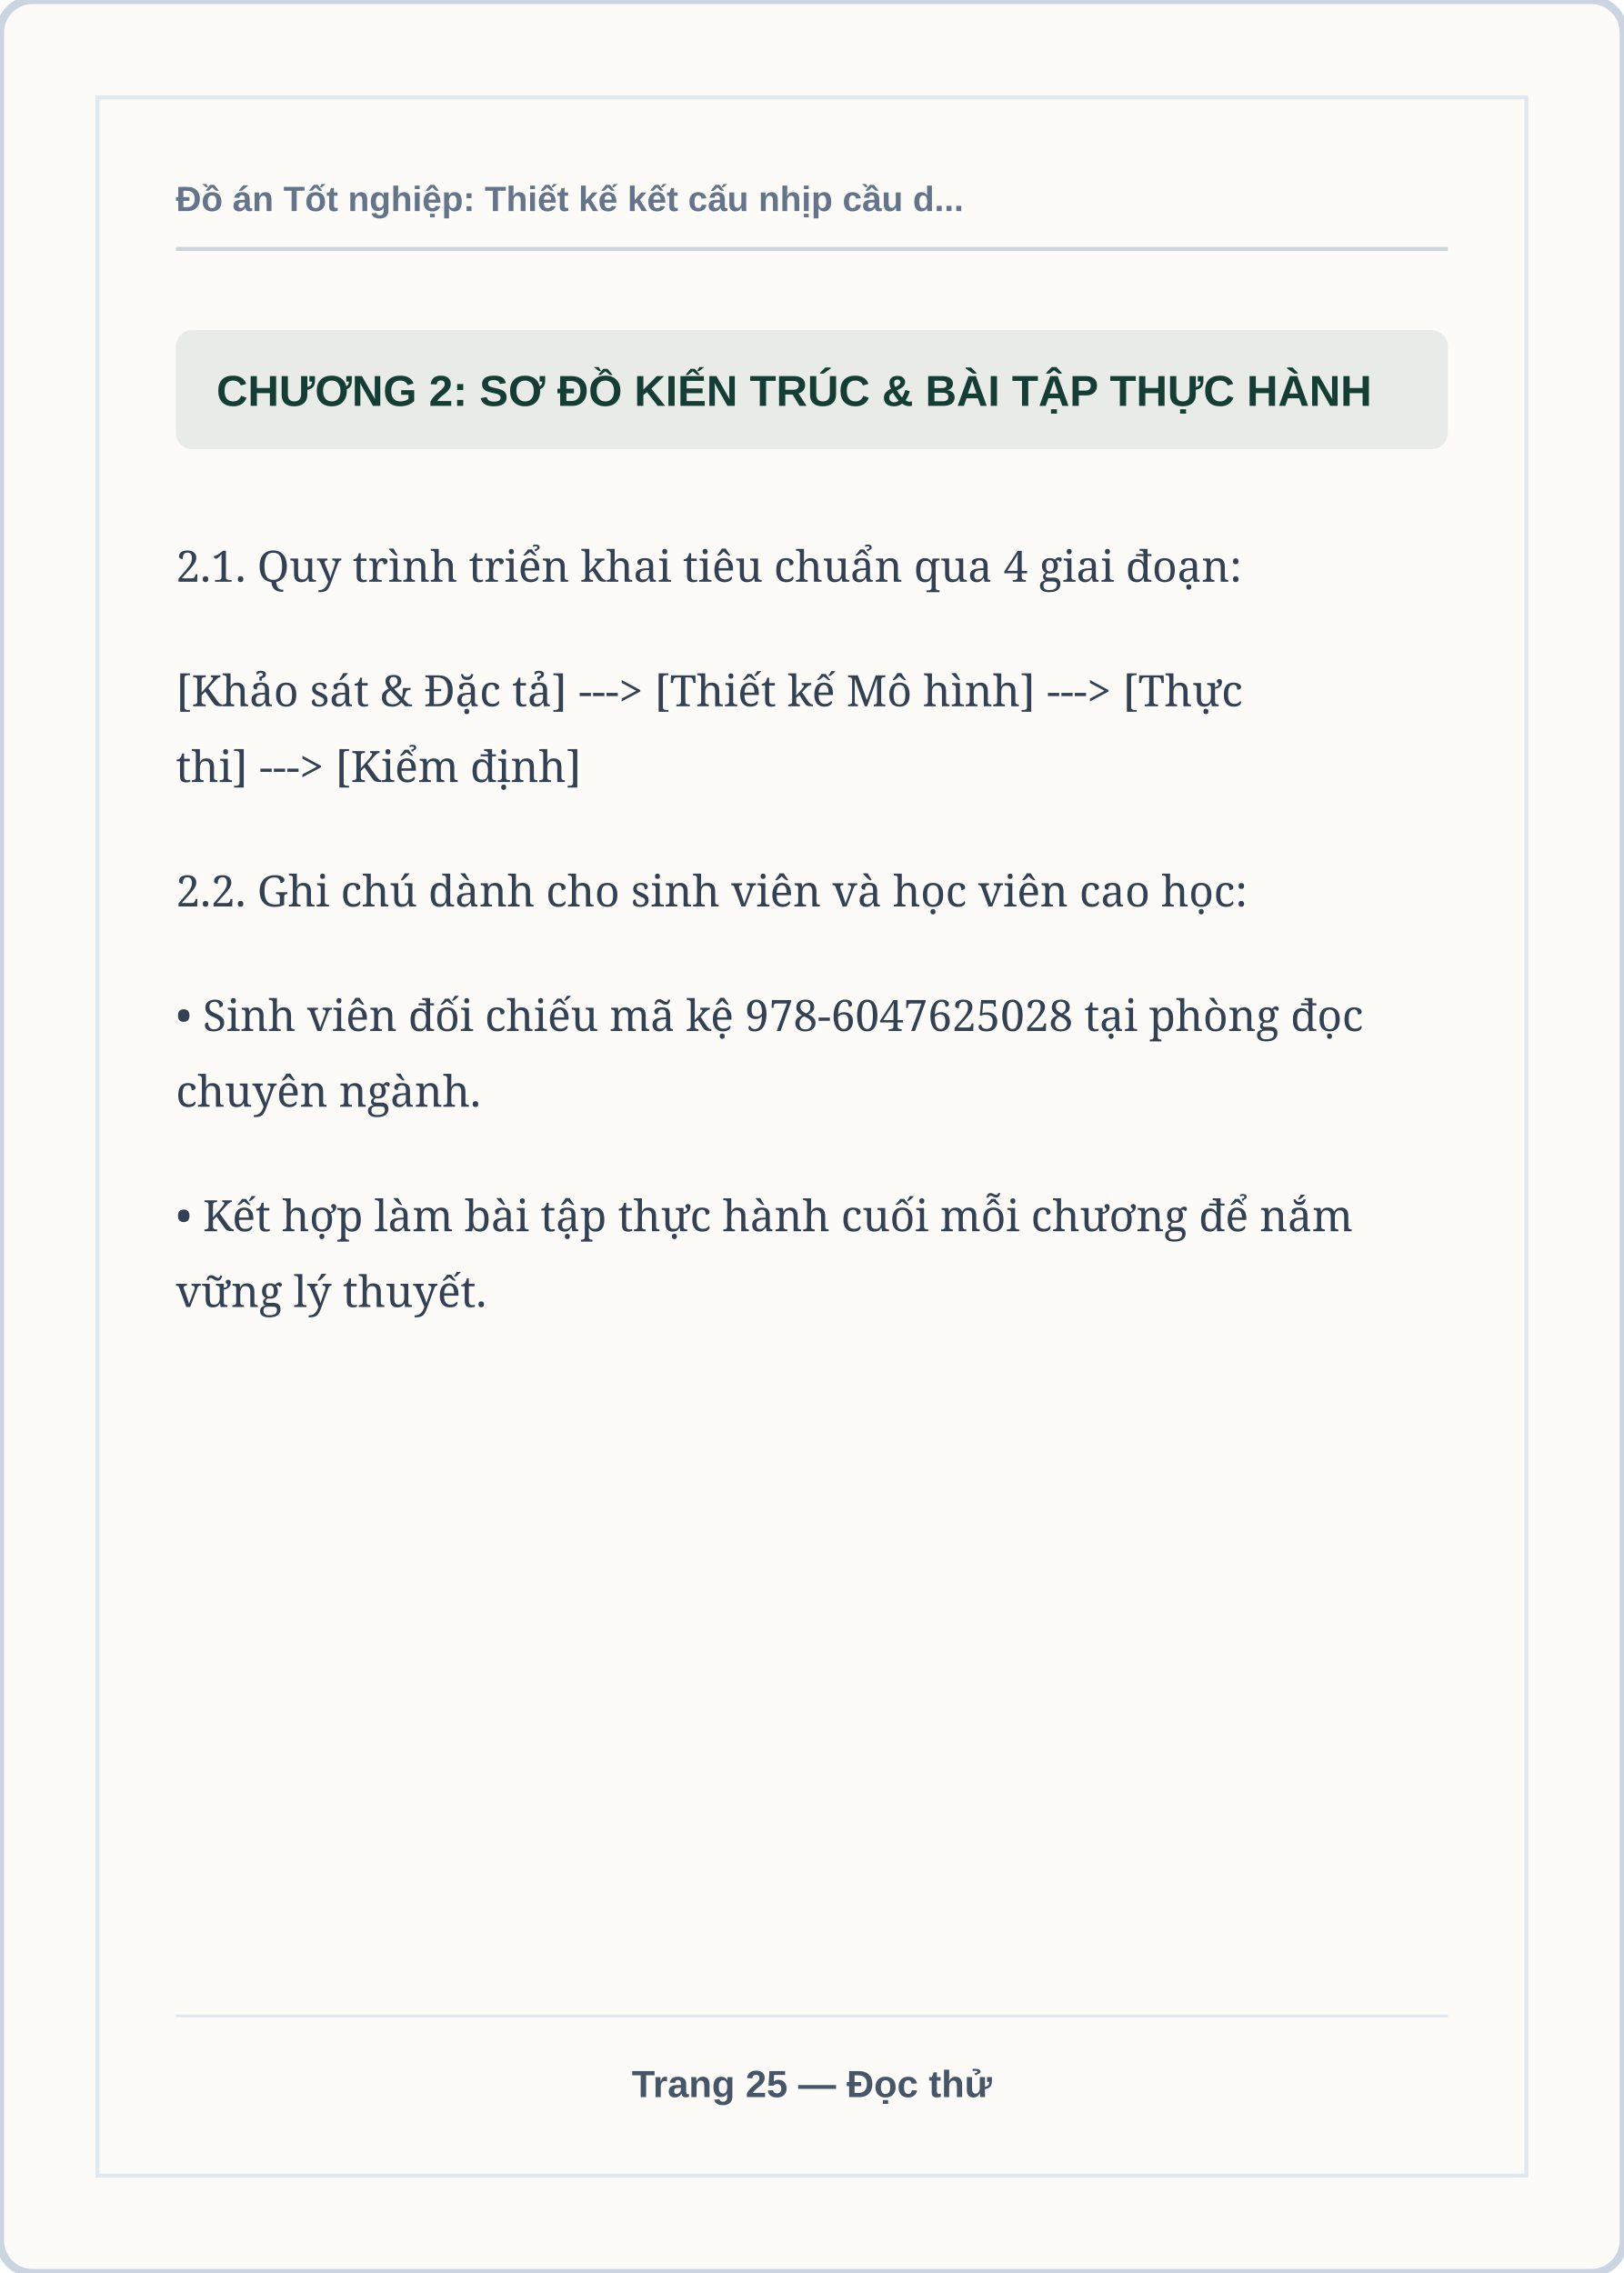
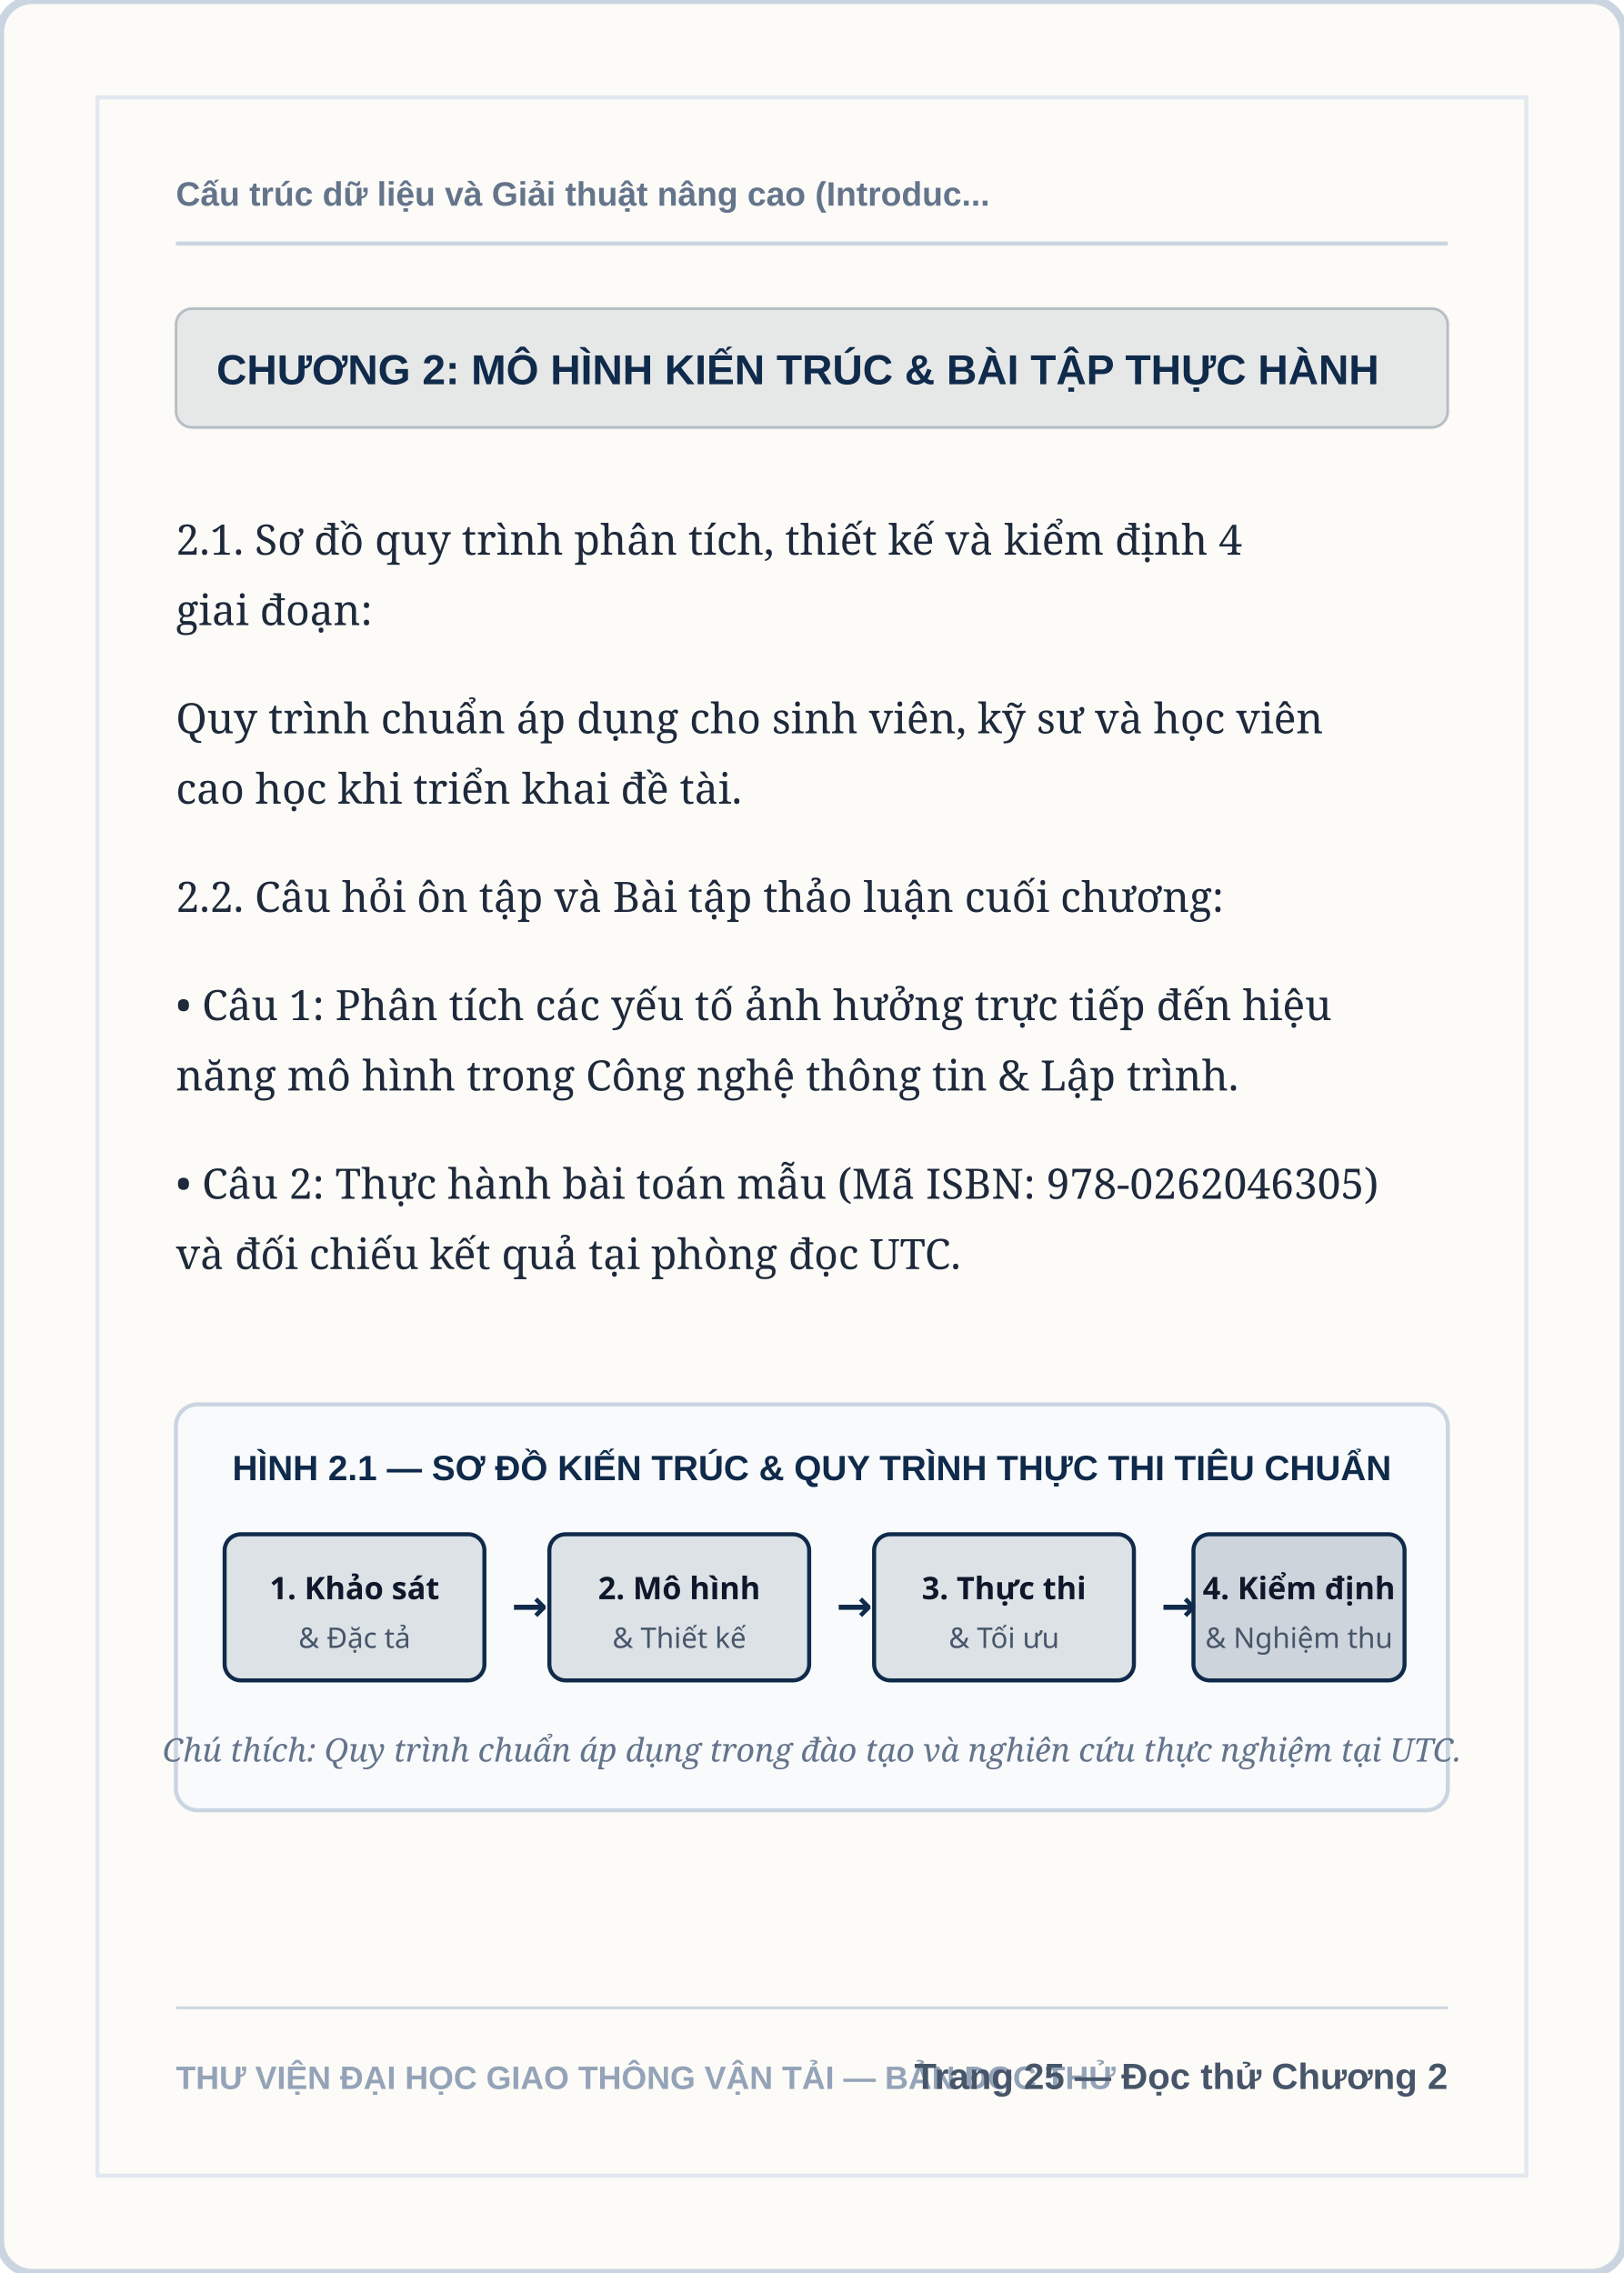
<svg xmlns="http://www.w3.org/2000/svg" viewBox="0 0 600 840" width="600" height="840">
  <rect width="600" height="840" rx="12" fill="#FCFBF7" stroke="#CBD5E1" stroke-width="3" />
  <rect x="36" y="36" width="528" height="768" fill="none" stroke="#E2E8F0" stroke-width="1.5" />
-   <text x="65" y="78" font-family="Segoe UI, Arial, sans-serif" font-size="13" font-weight="600" fill="#64748B">Đồ án Tốt nghiệp: Thiết kế kết cấu nhịp cầu d...</text>
-   <line x1="65" y1="92" x2="535" y2="92" stroke="#CBD5E1" stroke-width="1.5" />
-   <rect x="65" y="122" width="470" height="44" rx="6" fill="#143D34" fill-opacity="0.08" />
-   <text x="80" y="150" font-family="Segoe UI, Arial, sans-serif" font-size="16" font-weight="700" fill="#143D34">CHƯƠNG 2: SƠ ĐỒ KIẾN TRÚC &amp; BÀI TẬP THỰC HÀNH</text>
-   <text x="65" y="215" font-family="Georgia, serif" font-size="16" fill="#334155">2.1. Quy trình triển khai tiêu chuẩn qua 4 giai đoạn:</text>
-   <text x="65" y="261" font-family="Georgia, serif" font-size="16" fill="#334155">[Khảo sát &amp; Đặc tả] ---&gt; [Thiết kế Mô hình] ---&gt; [Thực</text>
-   <text x="65" y="289" font-family="Georgia, serif" font-size="16" fill="#334155">thi] ---&gt; [Kiểm định]</text>
-   <text x="65" y="335" font-family="Georgia, serif" font-size="16" fill="#334155">2.2. Ghi chú dành cho sinh viên và học viên cao học:</text>
-   <text x="65" y="381" font-family="Georgia, serif" font-size="16" fill="#334155">• Sinh viên đối chiếu mã kệ 978-6047625028 tại phòng đọc</text>
-   <text x="65" y="409" font-family="Georgia, serif" font-size="16" fill="#334155">chuyên ngành.</text>
-   <text x="65" y="455" font-family="Georgia, serif" font-size="16" fill="#334155">• Kết hợp làm bài tập thực hành cuối mỗi chương để nắm</text>
-   <text x="65" y="483" font-family="Georgia, serif" font-size="16" fill="#334155">vững lý thuyết.</text>
-   <line x1="65" y1="745" x2="535" y2="745" stroke="#E2E8F0" stroke-width="1" />
-   <text x="300" y="775" font-family="Segoe UI, Arial, sans-serif" font-size="14" font-weight="600" fill="#475569" text-anchor="middle">Trang 25 — Đọc thử</text>
+   <text x="65" y="76" font-family="Segoe UI, Arial, sans-serif" font-size="12.5" font-weight="700" fill="#64748B">Cấu trúc dữ liệu và Giải thuật nâng cao (Introduc...</text>
+   <line x1="65" y1="90" x2="535" y2="90" stroke="#CBD5E1" stroke-width="1.5" />
+   <rect x="65" y="114" width="470" height="44" rx="6" fill="#0F2A4A" fill-opacity="0.09" stroke="#0F2A4A" stroke-opacity="0.25" />
+   <text x="80" y="142" font-family="Segoe UI, Arial, sans-serif" font-size="15.5" font-weight="700" fill="#0F2A4A">CHƯƠNG 2: MÔ HÌNH KIẾN TRÚC &amp; BÀI TẬP THỰC HÀNH</text>
+   <text x="65" y="205" font-family="Georgia, serif" font-size="15.5" fill="#1E293B">2.1. Sơ đồ quy trình phân tích, thiết kế và kiểm định 4</text>
+   <text x="65" y="231" font-family="Georgia, serif" font-size="15.5" fill="#1E293B">giai đoạn:</text>
+   <text x="65" y="271" font-family="Georgia, serif" font-size="15.5" fill="#1E293B">Quy trình chuẩn áp dụng cho sinh viên, kỹ sư và học viên</text>
+   <text x="65" y="297" font-family="Georgia, serif" font-size="15.5" fill="#1E293B">cao học khi triển khai đề tài.</text>
+   <text x="65" y="337" font-family="Georgia, serif" font-size="15.5" fill="#1E293B">2.2. Câu hỏi ôn tập và Bài tập thảo luận cuối chương:</text>
+   <text x="65" y="377" font-family="Georgia, serif" font-size="15.5" fill="#1E293B">• Câu 1: Phân tích các yếu tố ảnh hưởng trực tiếp đến hiệu</text>
+   <text x="65" y="403" font-family="Georgia, serif" font-size="15.5" fill="#1E293B">năng mô hình trong Công nghệ thông tin &amp; Lập trình.</text>
+   <text x="65" y="443" font-family="Georgia, serif" font-size="15.5" fill="#1E293B">• Câu 2: Thực hành bài toán mẫu (Mã ISBN: 978-0262046305)</text>
+   <text x="65" y="469" font-family="Georgia, serif" font-size="15.5" fill="#1E293B">và đối chiếu kết quả tại phòng đọc UTC.</text>
+   <g transform="translate(65, 519)">
+     <rect x="0" y="0" width="470" height="150" rx="8" fill="#F8FAFC" stroke="#CBD5E1" stroke-width="1.5" />
+     <text x="235" y="28" font-family="Segoe UI, Arial, sans-serif" font-size="13" font-weight="700" fill="#0F2A4A" text-anchor="middle">HÌNH 2.1 — SƠ ĐỒ KIẾN TRÚC &amp; QUY TRÌNH THỰC THI TIÊU CHUẨN</text>
+     <rect x="18" y="48" width="96" height="54" rx="6" fill="#0F2A4A" fill-opacity="0.12" stroke="#0F2A4A" stroke-width="1.5" />
+     <text x="66" y="72" font-family="Segoe UI, sans-serif" font-size="11.5" font-weight="700" fill="#0F172A" text-anchor="middle">1. Khảo sát</text>
+     <text x="66" y="90" font-family="Segoe UI, sans-serif" font-size="10.5" fill="#475569" text-anchor="middle">&amp; Đặc tả</text>
+     <text x="124" y="80" font-family="Segoe UI, sans-serif" font-size="16" font-weight="700" fill="#0F2A4A">→</text>
+     <rect x="138" y="48" width="96" height="54" rx="6" fill="#0F2A4A" fill-opacity="0.12" stroke="#0F2A4A" stroke-width="1.5" />
+     <text x="186" y="72" font-family="Segoe UI, sans-serif" font-size="11.5" font-weight="700" fill="#0F172A" text-anchor="middle">2. Mô hình</text>
+     <text x="186" y="90" font-family="Segoe UI, sans-serif" font-size="10.5" fill="#475569" text-anchor="middle">&amp; Thiết kế</text>
+     <text x="244" y="80" font-family="Segoe UI, sans-serif" font-size="16" font-weight="700" fill="#0F2A4A">→</text>
+     <rect x="258" y="48" width="96" height="54" rx="6" fill="#0F2A4A" fill-opacity="0.12" stroke="#0F2A4A" stroke-width="1.5" />
+     <text x="306" y="72" font-family="Segoe UI, sans-serif" font-size="11.5" font-weight="700" fill="#0F172A" text-anchor="middle">3. Thực thi</text>
+     <text x="306" y="90" font-family="Segoe UI, sans-serif" font-size="10.5" fill="#475569" text-anchor="middle">&amp; Tối ưu</text>
+     <text x="364" y="80" font-family="Segoe UI, sans-serif" font-size="16" font-weight="700" fill="#0F2A4A">→</text>
+     <rect x="376" y="48" width="78" height="54" rx="6" fill="#0F2A4A" fill-opacity="0.18" stroke="#0F2A4A" stroke-width="1.5" />
+     <text x="415" y="72" font-family="Segoe UI, sans-serif" font-size="11.5" font-weight="700" fill="#0F172A" text-anchor="middle">4. Kiểm định</text>
+     <text x="415" y="90" font-family="Segoe UI, sans-serif" font-size="10.5" fill="#475569" text-anchor="middle">&amp; Nghiệm thu</text>
+     <text x="235" y="132" font-family="Georgia, serif" font-size="12" font-style="italic" fill="#64748B" text-anchor="middle">Chú thích: Quy trình chuẩn áp dụng trong đào tạo và nghiên cứu thực nghiệm tại UTC.</text>
+   </g>
+   <line x1="65" y1="742" x2="535" y2="742" stroke="#CBD5E1" stroke-width="1" />
+   <text x="65" y="772" font-family="Segoe UI, Arial, sans-serif" font-size="12" font-weight="600" fill="#94A3B8">THƯ VIỆN ĐẠI HỌC GIAO THÔNG VẬN TẢI — BẢN ĐỌC THỬ</text>
+   <text x="535" y="772" font-family="Segoe UI, Arial, sans-serif" font-size="13.5" font-weight="700" fill="#475569" text-anchor="end">Trang 25 — Đọc thử Chương 2</text>
</svg>
